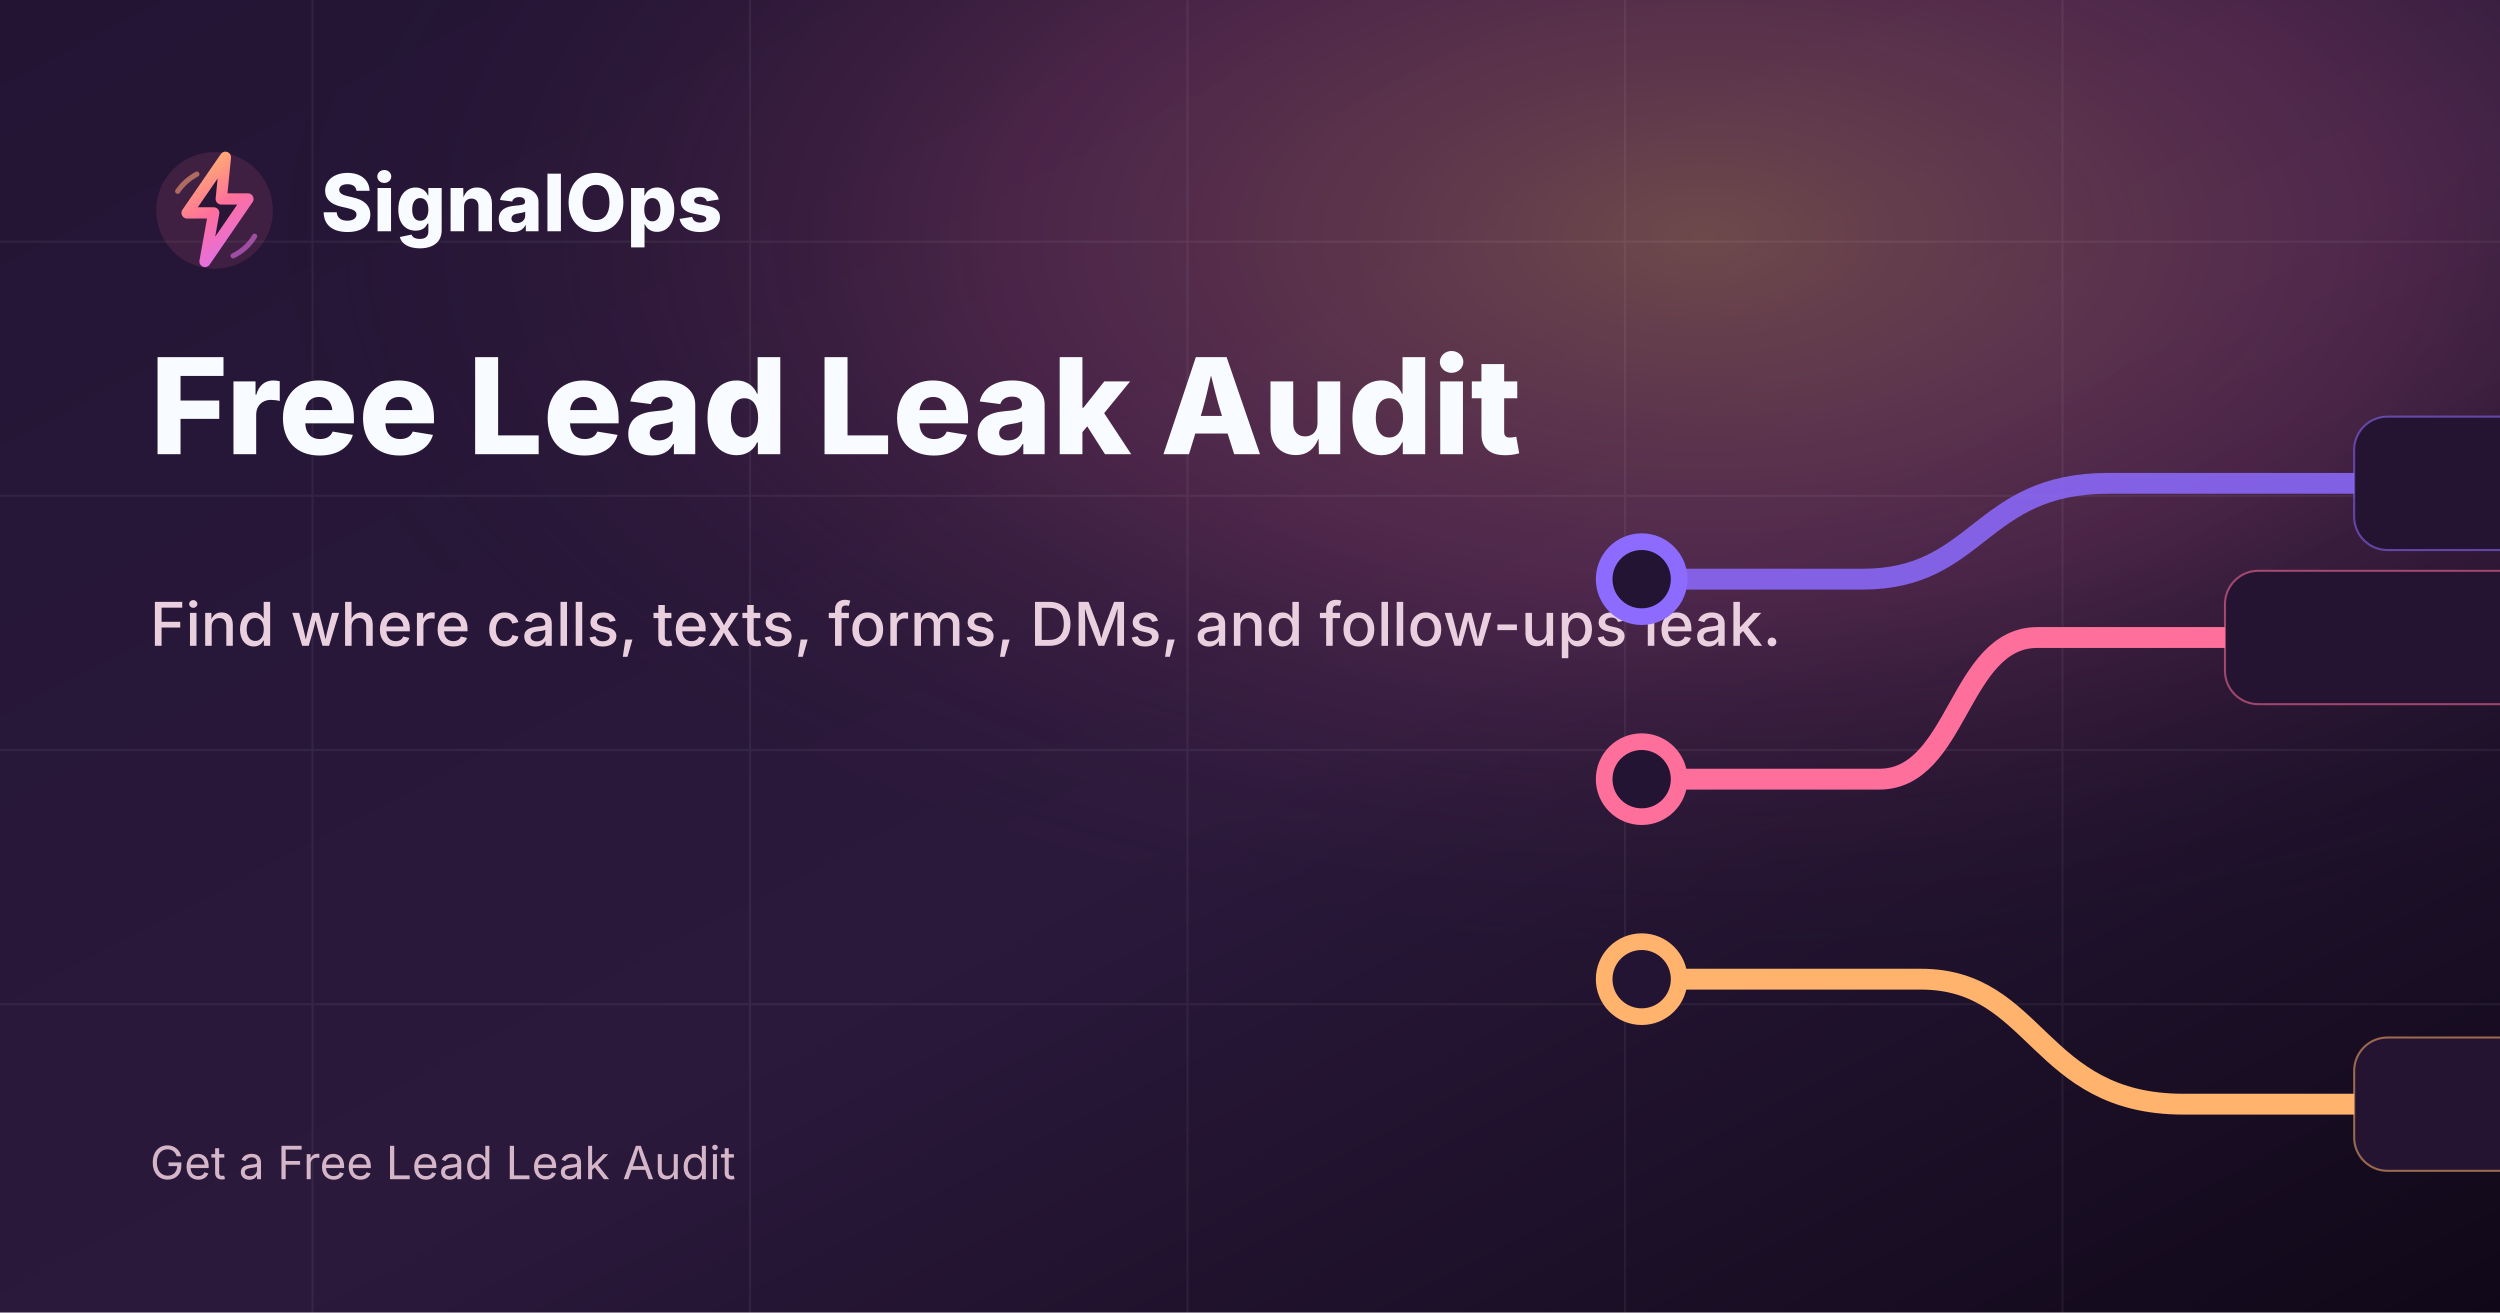
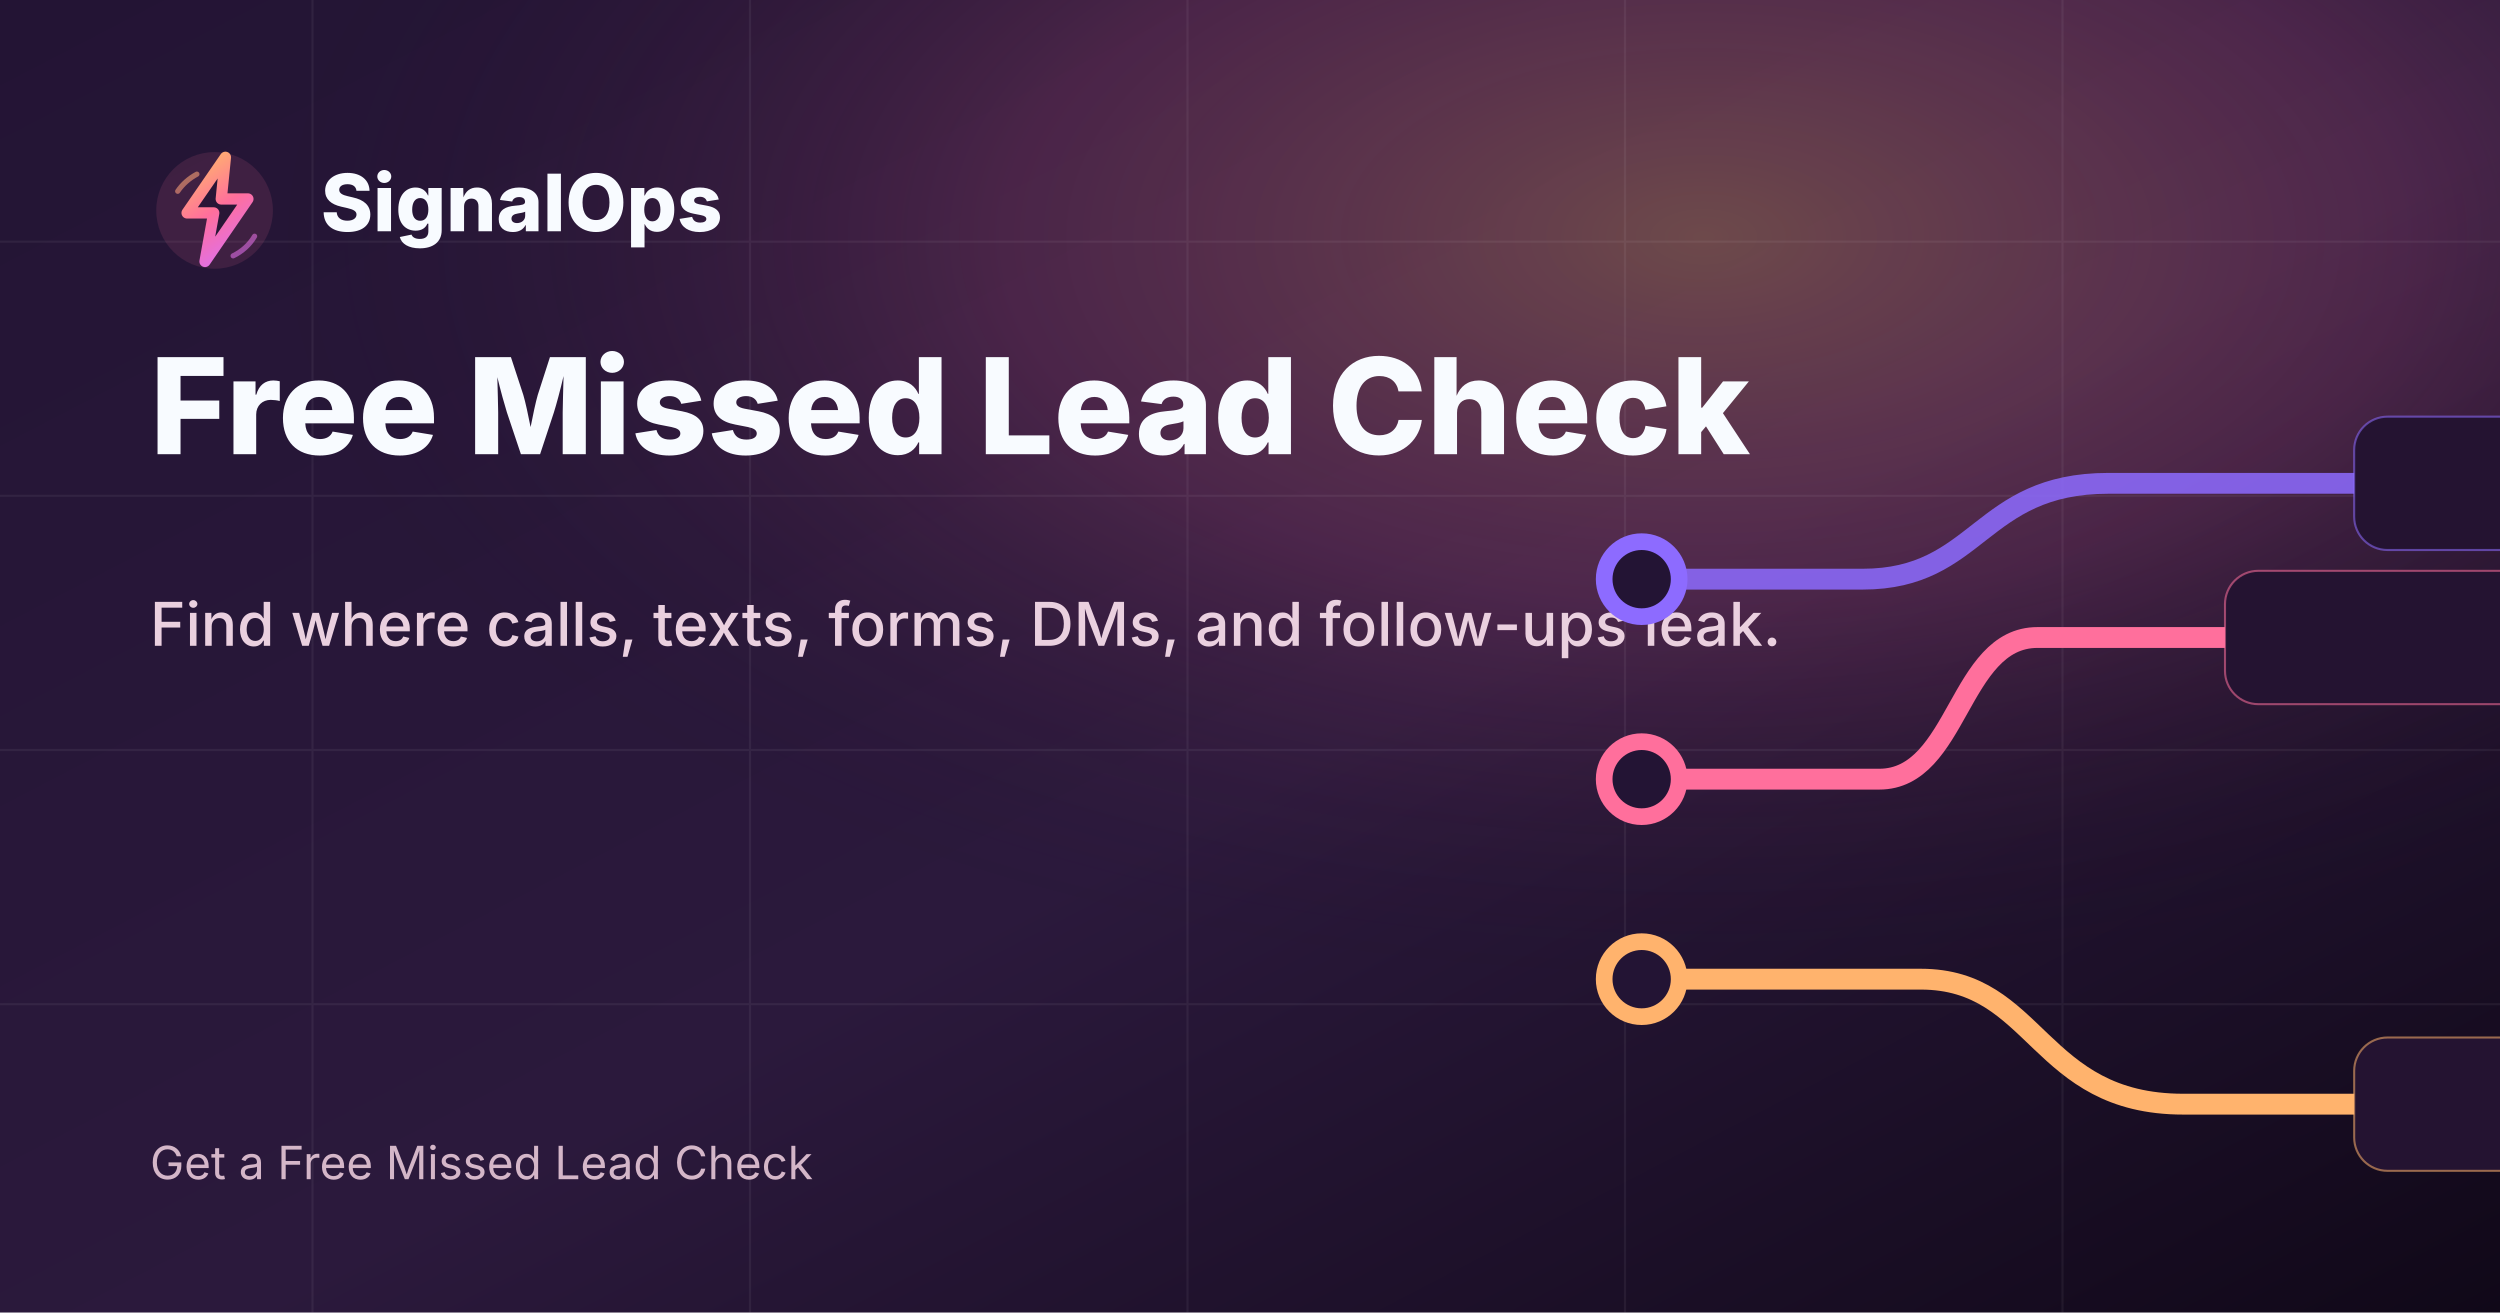
<svg xmlns="http://www.w3.org/2000/svg" width="1200" height="630" viewBox="0 0 1200 630" role="img" aria-labelledby="title desc">
  <defs>
    <linearGradient id="bg" x1="0" y1="0" x2="1" y2="1">
      <stop offset="0" stop-color="#231434" />
      <stop offset="0.55" stop-color="#2b193c" />
      <stop offset="1" stop-color="#100818" />
    </linearGradient>
    <radialGradient id="glow" cx="68%" cy="18%" r="58%">
      <stop offset="0" stop-color="#ffb36d" stop-opacity="0.32" />
      <stop offset="0.48" stop-color="#ff6f9c" stop-opacity="0.16" />
      <stop offset="1" stop-color="#100818" stop-opacity="0" />
    </radialGradient>
    <linearGradient id="boltLogo" x1="18" y1="10" x2="48" y2="56" gradientUnits="userSpaceOnUse">
      <stop stop-color="#ffb36d" />
      <stop offset="0.45" stop-color="#ff6f9c" />
      <stop offset="1" stop-color="#d770ff" />
    </linearGradient>
  </defs>
  <rect width="1200" height="630" fill="url(#bg)" />
  <rect width="1200" height="630" fill="url(#glow)" />
  <path d="M0 116H1200M0 238H1200M0 360H1200M0 482H1200M150 0V630M360 0V630M570 0V630M780 0V630M990 0V630" stroke="#ffffff" stroke-opacity="0.055" />
  <g transform="translate(72 70)">
    <circle cx="31" cy="31" r="28" fill="#ff6f9c" fill-opacity="0.12" />
    <path d="M36.2 5.5 17.8 32.2h12.8l-4.2 23.3 20.6-30H34.2l2-20Z" fill="#18102d" fill-opacity="0.55" />
    <path d="M36.2 5.5 17.8 32.2h12.8l-4.2 23.3 20.6-30H34.2l2-20Z" fill="none" stroke="url(#boltLogo)" stroke-width="5.4" stroke-linejoin="round" />
    <path d="M22.5 13.6c-3.7 2-6.9 4.8-9.2 8.2M50.2 43.4c-2.4 4.1-6 7.3-10.3 9.4" stroke="url(#boltLogo)" stroke-width="2.5" stroke-linecap="round" opacity="0.58" />
    <text x="82" y="41" fill="#F8FBFF" font-family="Inter, Segoe UI, Arial, sans-serif" font-size="38" font-weight="760">SignalOps</text>
  </g>
  <g transform="translate(72 218)">
    <text fill="#F8FBFF" font-family="Inter, Segoe UI, Arial, sans-serif" font-size="64" font-weight="780">
-       <tspan x="0" y="0">Free Lead Leak Audit</tspan>
+       <tspan x="0" y="0">Free Missed Lead Check</tspan>
    </text>
    <text x="0" y="92" fill="#ead0df" font-family="Inter, Segoe UI, Arial, sans-serif" font-size="29" font-weight="520">Find where calls, texts, forms, DMs, and follow-ups leak.</text>
  </g>
  <g transform="translate(762 178)" fill="none" stroke-linecap="round" stroke-linejoin="round">
    <path d="M26 196H140C178 196 178 128 216 128H306" stroke="#ff6f9c" stroke-width="10" />
    <path d="M26 292H160C216 292 216 352 286 352H368" stroke="#ffb36d" stroke-width="10" />
    <path d="M26 100H132C188 100 188 54 250 54H368" stroke="#8d6bff" stroke-width="10" opacity="0.85" />
    <circle cx="26" cy="100" r="18" fill="#231434" stroke="#8d6bff" stroke-width="8" />
    <circle cx="26" cy="196" r="18" fill="#231434" stroke="#ff6f9c" stroke-width="8" />
    <circle cx="26" cy="292" r="18" fill="#231434" stroke="#ffb36d" stroke-width="8" />
    <rect x="368" y="22" width="190" height="64" rx="16" fill="#241331" stroke="#8d6bff" stroke-opacity="0.55" />
    <rect x="306" y="96" width="252" height="64" rx="16" fill="#241331" stroke="#ff6f9c" stroke-opacity="0.55" />
    <rect x="368" y="320" width="190" height="64" rx="16" fill="#241331" stroke="#ffb36d" stroke-opacity="0.55" />
  </g>
-   <text x="72" y="566" fill="#d4b6c8" font-family="Inter, Segoe UI, Arial, sans-serif" font-size="22">Get a Free Lead Leak Audit</text>
+   <text x="72" y="566" fill="#d4b6c8" font-family="Inter, Segoe UI, Arial, sans-serif" font-size="22">Get a Free Missed Lead Check</text>
</svg>
